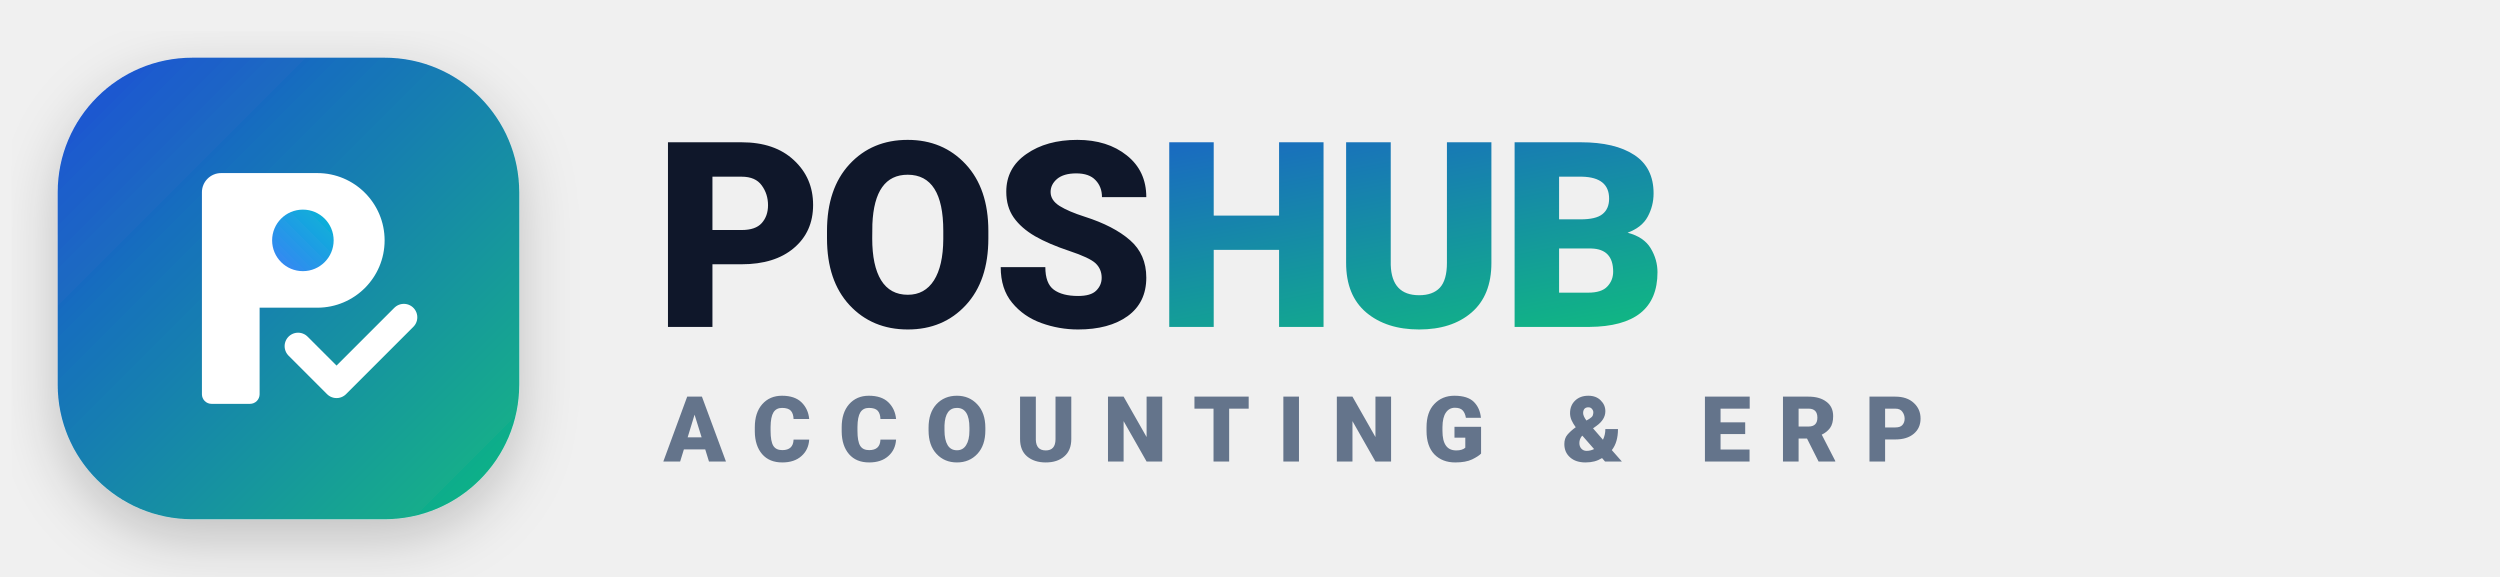
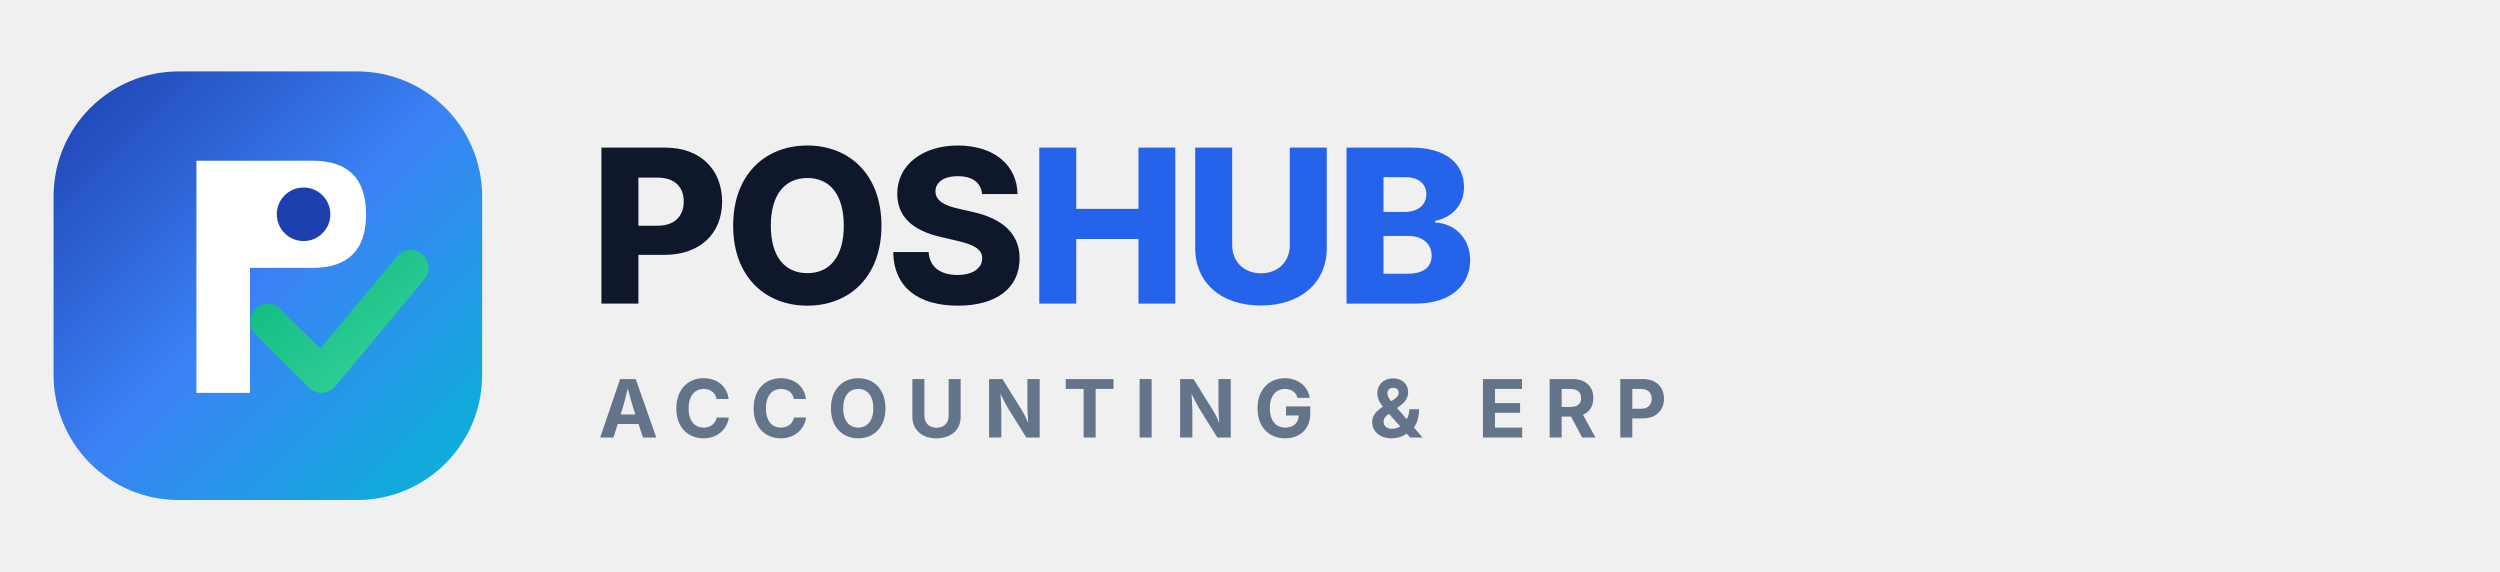
- <svg xmlns="http://www.w3.org/2000/svg" width="260" height="60" viewBox="0 0 260 60" fill="none">
+ <svg xmlns="http://www.w3.org/2000/svg" viewBox="0 0 280 64" width="280" height="64">
  <defs>
-     <linearGradient id="poshub_grad_main" x1="0%" y1="0%" x2="100%" y2="100%">
-       <stop offset="0%" stop-color="#1D4ED8" />
-       <stop offset="100%" stop-color="#10B981" />
+     <linearGradient id="poshubGrad" x1="0%" y1="0%" x2="100%" y2="100%">
+       <stop offset="0%" stop-color="#1e40af" />
+       <stop offset="50%" stop-color="#3b82f6" />
+       <stop offset="100%" stop-color="#06b6d4" />
    </linearGradient>
-     <linearGradient id="poshub_grad_dot" x1="0%" y1="100%" x2="100%" y2="0%">
-       <stop offset="0%" stop-color="#3B82F6" />
-       <stop offset="100%" stop-color="#06B6D4" />
+     <linearGradient id="checkGrad" x1="0%" y1="0%" x2="100%" y2="100%">
+       <stop offset="0%" stop-color="#10b981" />
+       <stop offset="100%" stop-color="#34d399" />
    </linearGradient>
-     <filter id="shadow_emblem" x="-10%" y="-10%" width="130%" height="130%">
-       <feDropShadow dx="0" dy="2" stdDeviation="3" flood-opacity="0.2" />
-     </filter>
  </defs>
-   <g transform="translate(6, 6)" filter="url(#shadow_emblem)">
-     <rect x="0" y="0" width="48" height="48" rx="14" fill="url(#poshub_grad_main)" />
-     <path d="M15 14C15 12.895 15.895 12 17 12H27C30.866 12 34 15.134 34 19C34 22.866 30.866 26 27 26H21V35C21 35.552 20.552 36 20 36H16C15.448 36 15 35.552 15 35V14Z" fill="#FFFFFF" />
-     <circle cx="25.5" cy="19" r="3.2" fill="url(#poshub_grad_dot)" />
-     <path d="M25 30L29 34L36 27" stroke="#FFFFFF" stroke-width="2.8" stroke-linecap="round" stroke-linejoin="round" />
-   </g>
-   <text x="68" y="34" font-family="-apple-system, BlinkMacSystemFont, 'Segoe UI', Roboto, 'Helvetica Neue', Arial, sans-serif" font-size="27" font-weight="900" letter-spacing="-0.5" fill="#0F172A">
-     POS<tspan fill="url(#poshub_grad_main)">HUB</tspan>
+   <rect x="6" y="8" width="48" height="48" rx="14" fill="url(#poshubGrad)" />
+   <path d="M22 18 H35 C39 18 41 20 41 24 C41 28 39 30 35 30 H28 V44 H22 Z" fill="#ffffff" />
+   <circle cx="34" cy="24" r="3" fill="#1e40af" />
+   <path d="M30 36 L36 42 L46 30" stroke="url(#checkGrad)" stroke-width="4" stroke-linecap="round" stroke-linejoin="round" fill="none" />
+   <text x="66" y="34" font-family="-apple-system, BlinkMacSystemFont, 'Inter', 'Segoe UI', Roboto, sans-serif" font-size="24" font-weight="800" fill="#0f172a" letter-spacing="-0.5">POS<tspan fill="#2563eb">HUB</tspan>
  </text>
-   <text x="69" y="48" font-family="-apple-system, BlinkMacSystemFont, 'Segoe UI', Roboto, 'Helvetica Neue', Arial, sans-serif" font-size="9.5" font-weight="800" letter-spacing="2.8" fill="#64748B">
-     ACCOUNTING &amp; ERP
-   </text>
+   <text x="67" y="49" font-family="-apple-system, BlinkMacSystemFont, 'Inter', 'Segoe UI', Roboto, sans-serif" font-size="9" font-weight="700" fill="#64748b" letter-spacing="2">ACCOUNTING &amp; ERP</text>
</svg>
